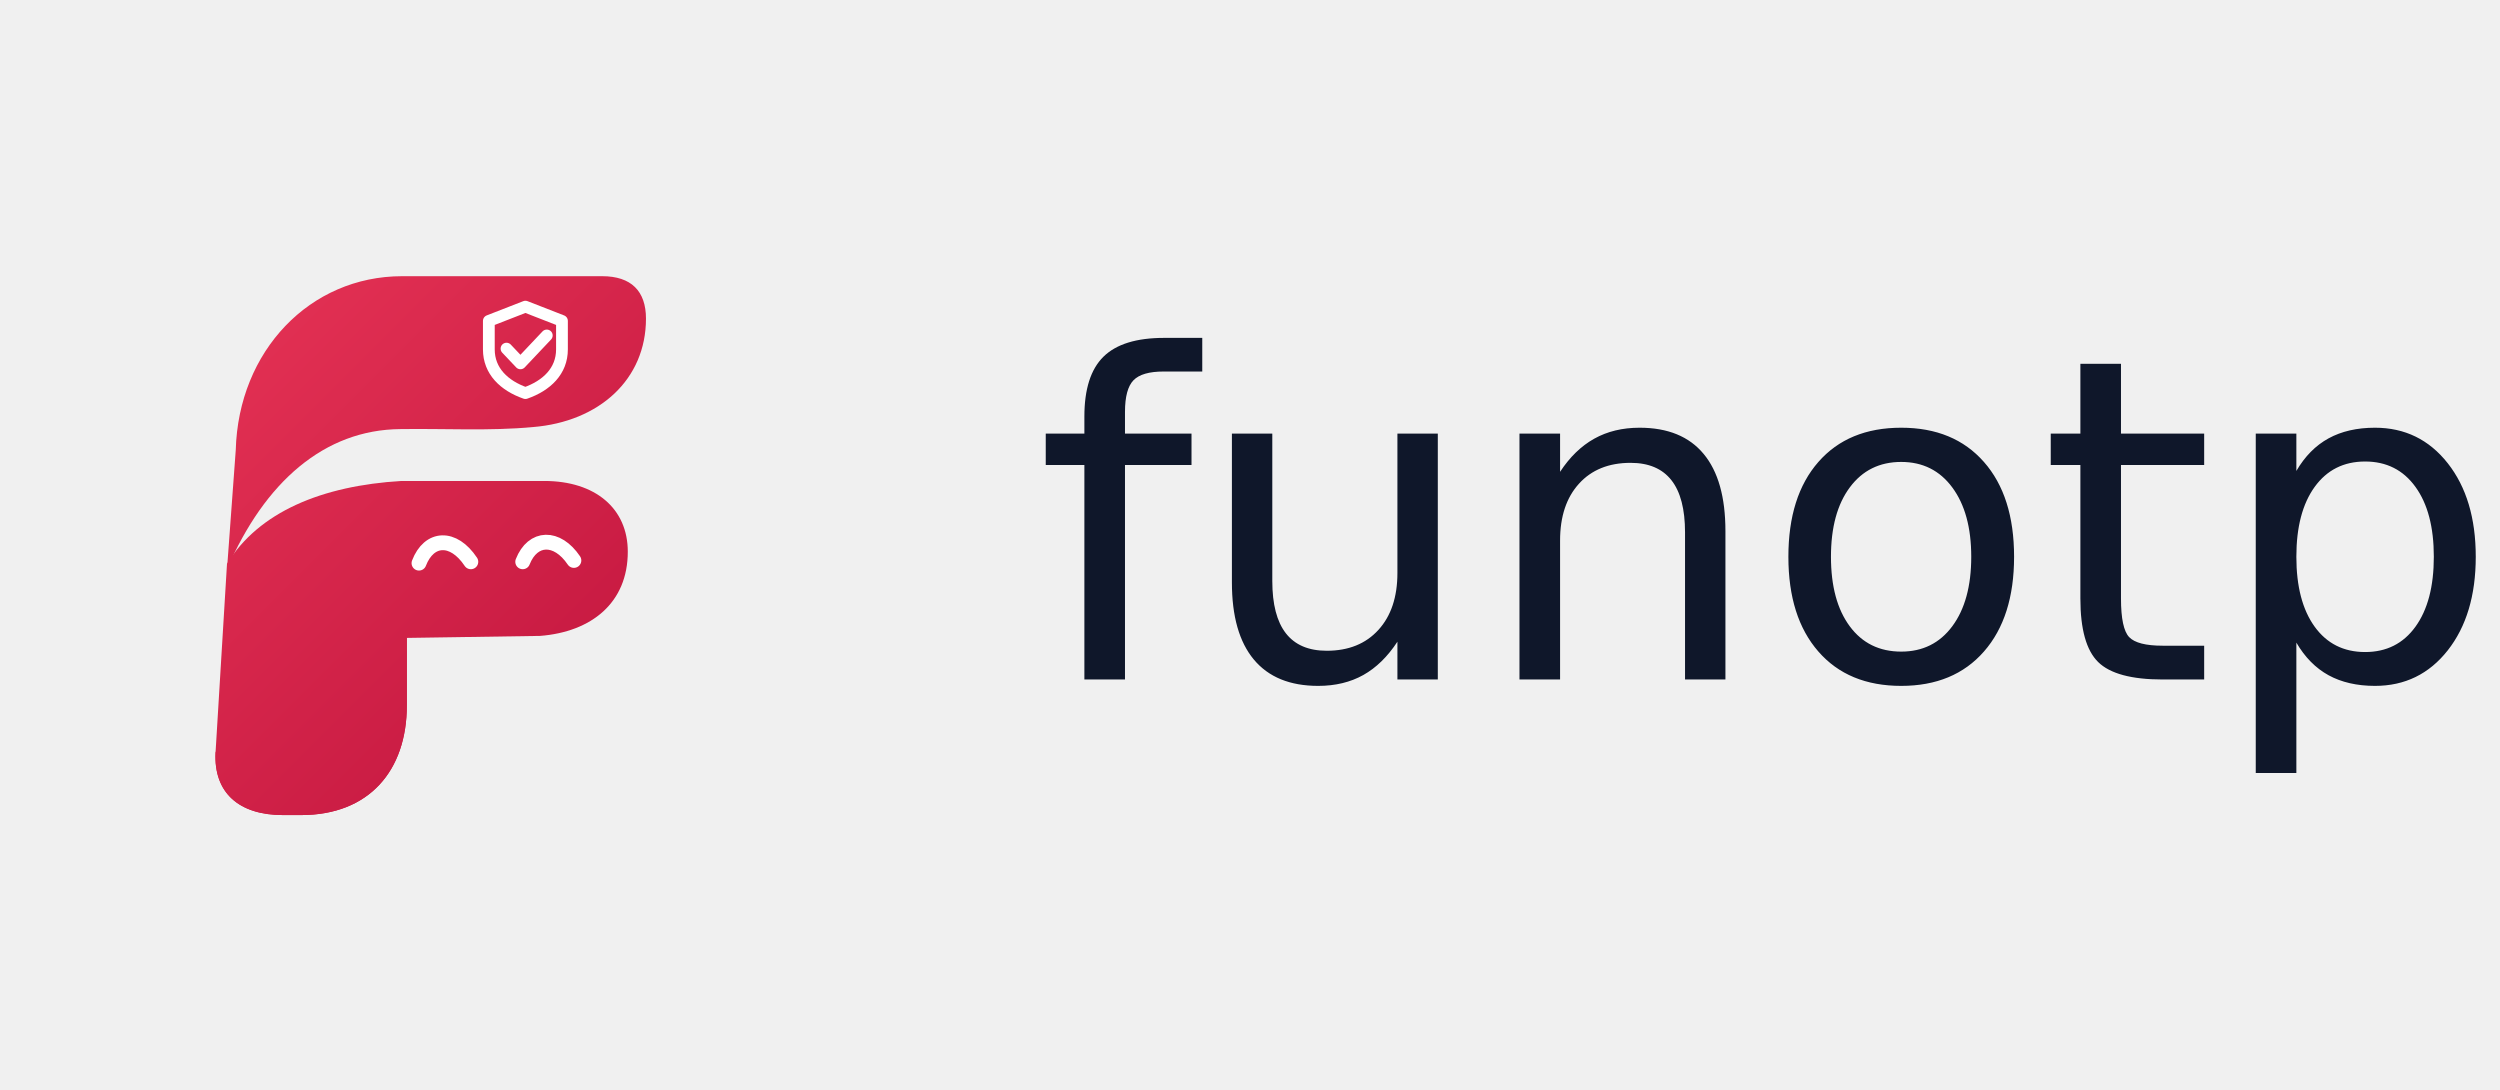
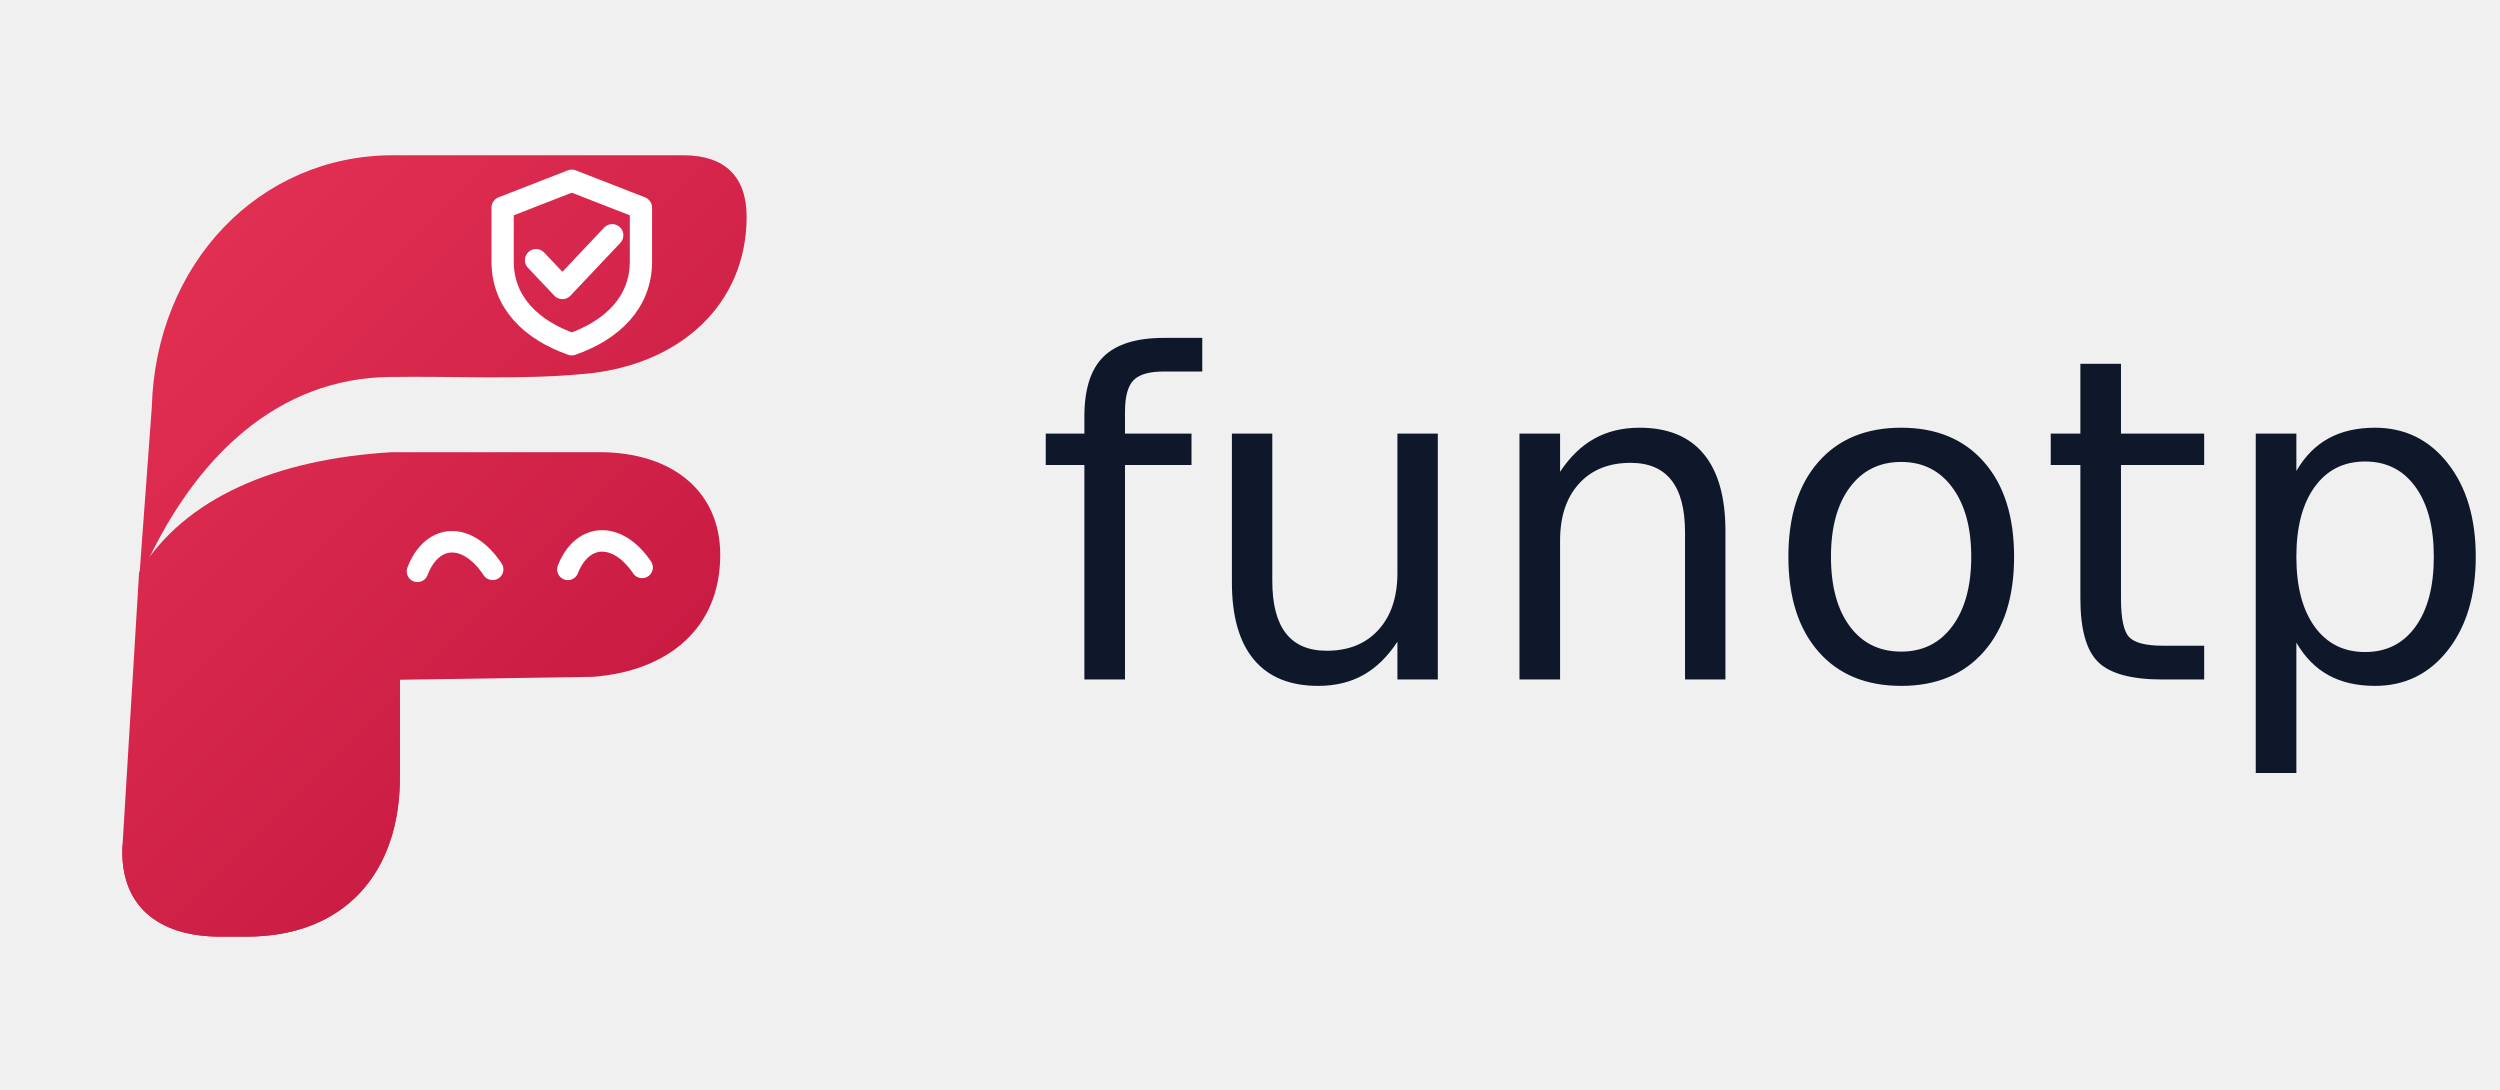
<svg xmlns="http://www.w3.org/2000/svg" viewBox="0 0 734 320" width="734" height="320" role="img" aria-label="funotp">
  <defs>
    <linearGradient id="g" x1="0" y1="0" x2="1024" y2="1024" gradientUnits="userSpaceOnUse">
      <stop offset="0" stop-color="#F43F5E" />
      <stop offset="1" stop-color="#BE123C" />
    </linearGradient>
  </defs>
  <g transform="translate(0,36.0) scale(0.2421875)">
-     <g transform="scale(0.8165869)">
-       <path fill="url(#g)" d="M 350 486 C 354 339 460 228 597 228 H 894 C 937 228 959 250 959 291 C 959 381 890 444 791 452 C 727 458 659 454 594 455 C 482 456 393 533 337 663 Z" />
-       <path fill="url(#g)" d="M 337 655 C 384 578 478 539 596 532 H 808 C 884 532 932 573 932 637 C 932 713 878 756 802 762 L 604 765 V 865 C 604 962 548 1028 447 1028 H 420 C 355 1028 317 995 320 935 Z" />
-       <path fill="url(#g)" d="M 320 935 C 357 840 463 768 604 765 V 865 C 604 962 548 1028 447 1028 H 420 C 355 1028 317 995 320 935 Z" />
-       <path fill="none" stroke="#FFFFFF" stroke-width="22" stroke-linecap="round" d="M 622 654 C 637 615 673 613 699 652 M 776 652 C 791 614 827 613 852 650" />
-     </g>
-     <g transform="scale(0.8165869) translate(780,336) scale(0.23) translate(-512,-512)">
-       <path d="M 512 239 L 748 331 V 515 C 748 655 649 749 512 797 C 375 749 276 655 276 515 V 331 Z" fill="none" stroke="#FFFFFF" stroke-width="76" stroke-linecap="round" stroke-linejoin="round" />
-       <path d="M 390 510 L 480 605 L 650 425" fill="none" stroke="#FFFFFF" stroke-width="76" stroke-linecap="round" stroke-linejoin="round" />
+     <g transform="translate(512,512) scale(1.45) translate(-512,-512)">
+       <g transform="scale(0.8165869)">
+         <path fill="url(#g)" d="M 350 486 C 354 339 460 228 597 228 H 894 C 937 228 959 250 959 291 C 959 381 890 444 791 452 C 727 458 659 454 594 455 C 482 456 393 533 337 663 Z" />
+         <path fill="url(#g)" d="M 337 655 C 384 578 478 539 596 532 H 808 C 884 532 932 573 932 637 C 932 713 878 756 802 762 L 604 765 V 865 C 604 962 548 1028 447 1028 H 420 C 355 1028 317 995 320 935 Z" />
+         <path fill="url(#g)" d="M 320 935 C 357 840 463 768 604 765 V 865 C 604 962 548 1028 447 1028 H 420 C 355 1028 317 995 320 935 Z" />
+         <path fill="none" stroke="#FFFFFF" stroke-width="22" stroke-linecap="round" d="M 622 654 C 637 615 673 613 699 652 M 776 652 C 791 614 827 613 852 650" />
+       </g>
+       <g transform="scale(0.8165869) translate(780,336) scale(0.30) translate(-512,-512)">
+         <path d="M 512 239 L 748 331 V 515 C 748 655 649 749 512 797 C 375 749 276 655 276 515 V 331 Z" fill="none" stroke="#FFFFFF" stroke-width="76" stroke-linecap="round" stroke-linejoin="round" />
+         <path d="M 390 510 L 480 605 L 650 425" fill="none" stroke="#FFFFFF" stroke-width="76" stroke-linecap="round" stroke-linejoin="round" />
+       </g>
    </g>
  </g>
  <text x="304" y="199.5" font-family="'Noto Sans SC','Source Sans 3','DejaVu Sans',sans-serif" font-size="132" font-weight="500" fill="#0F172A">funotp</text>
</svg>
